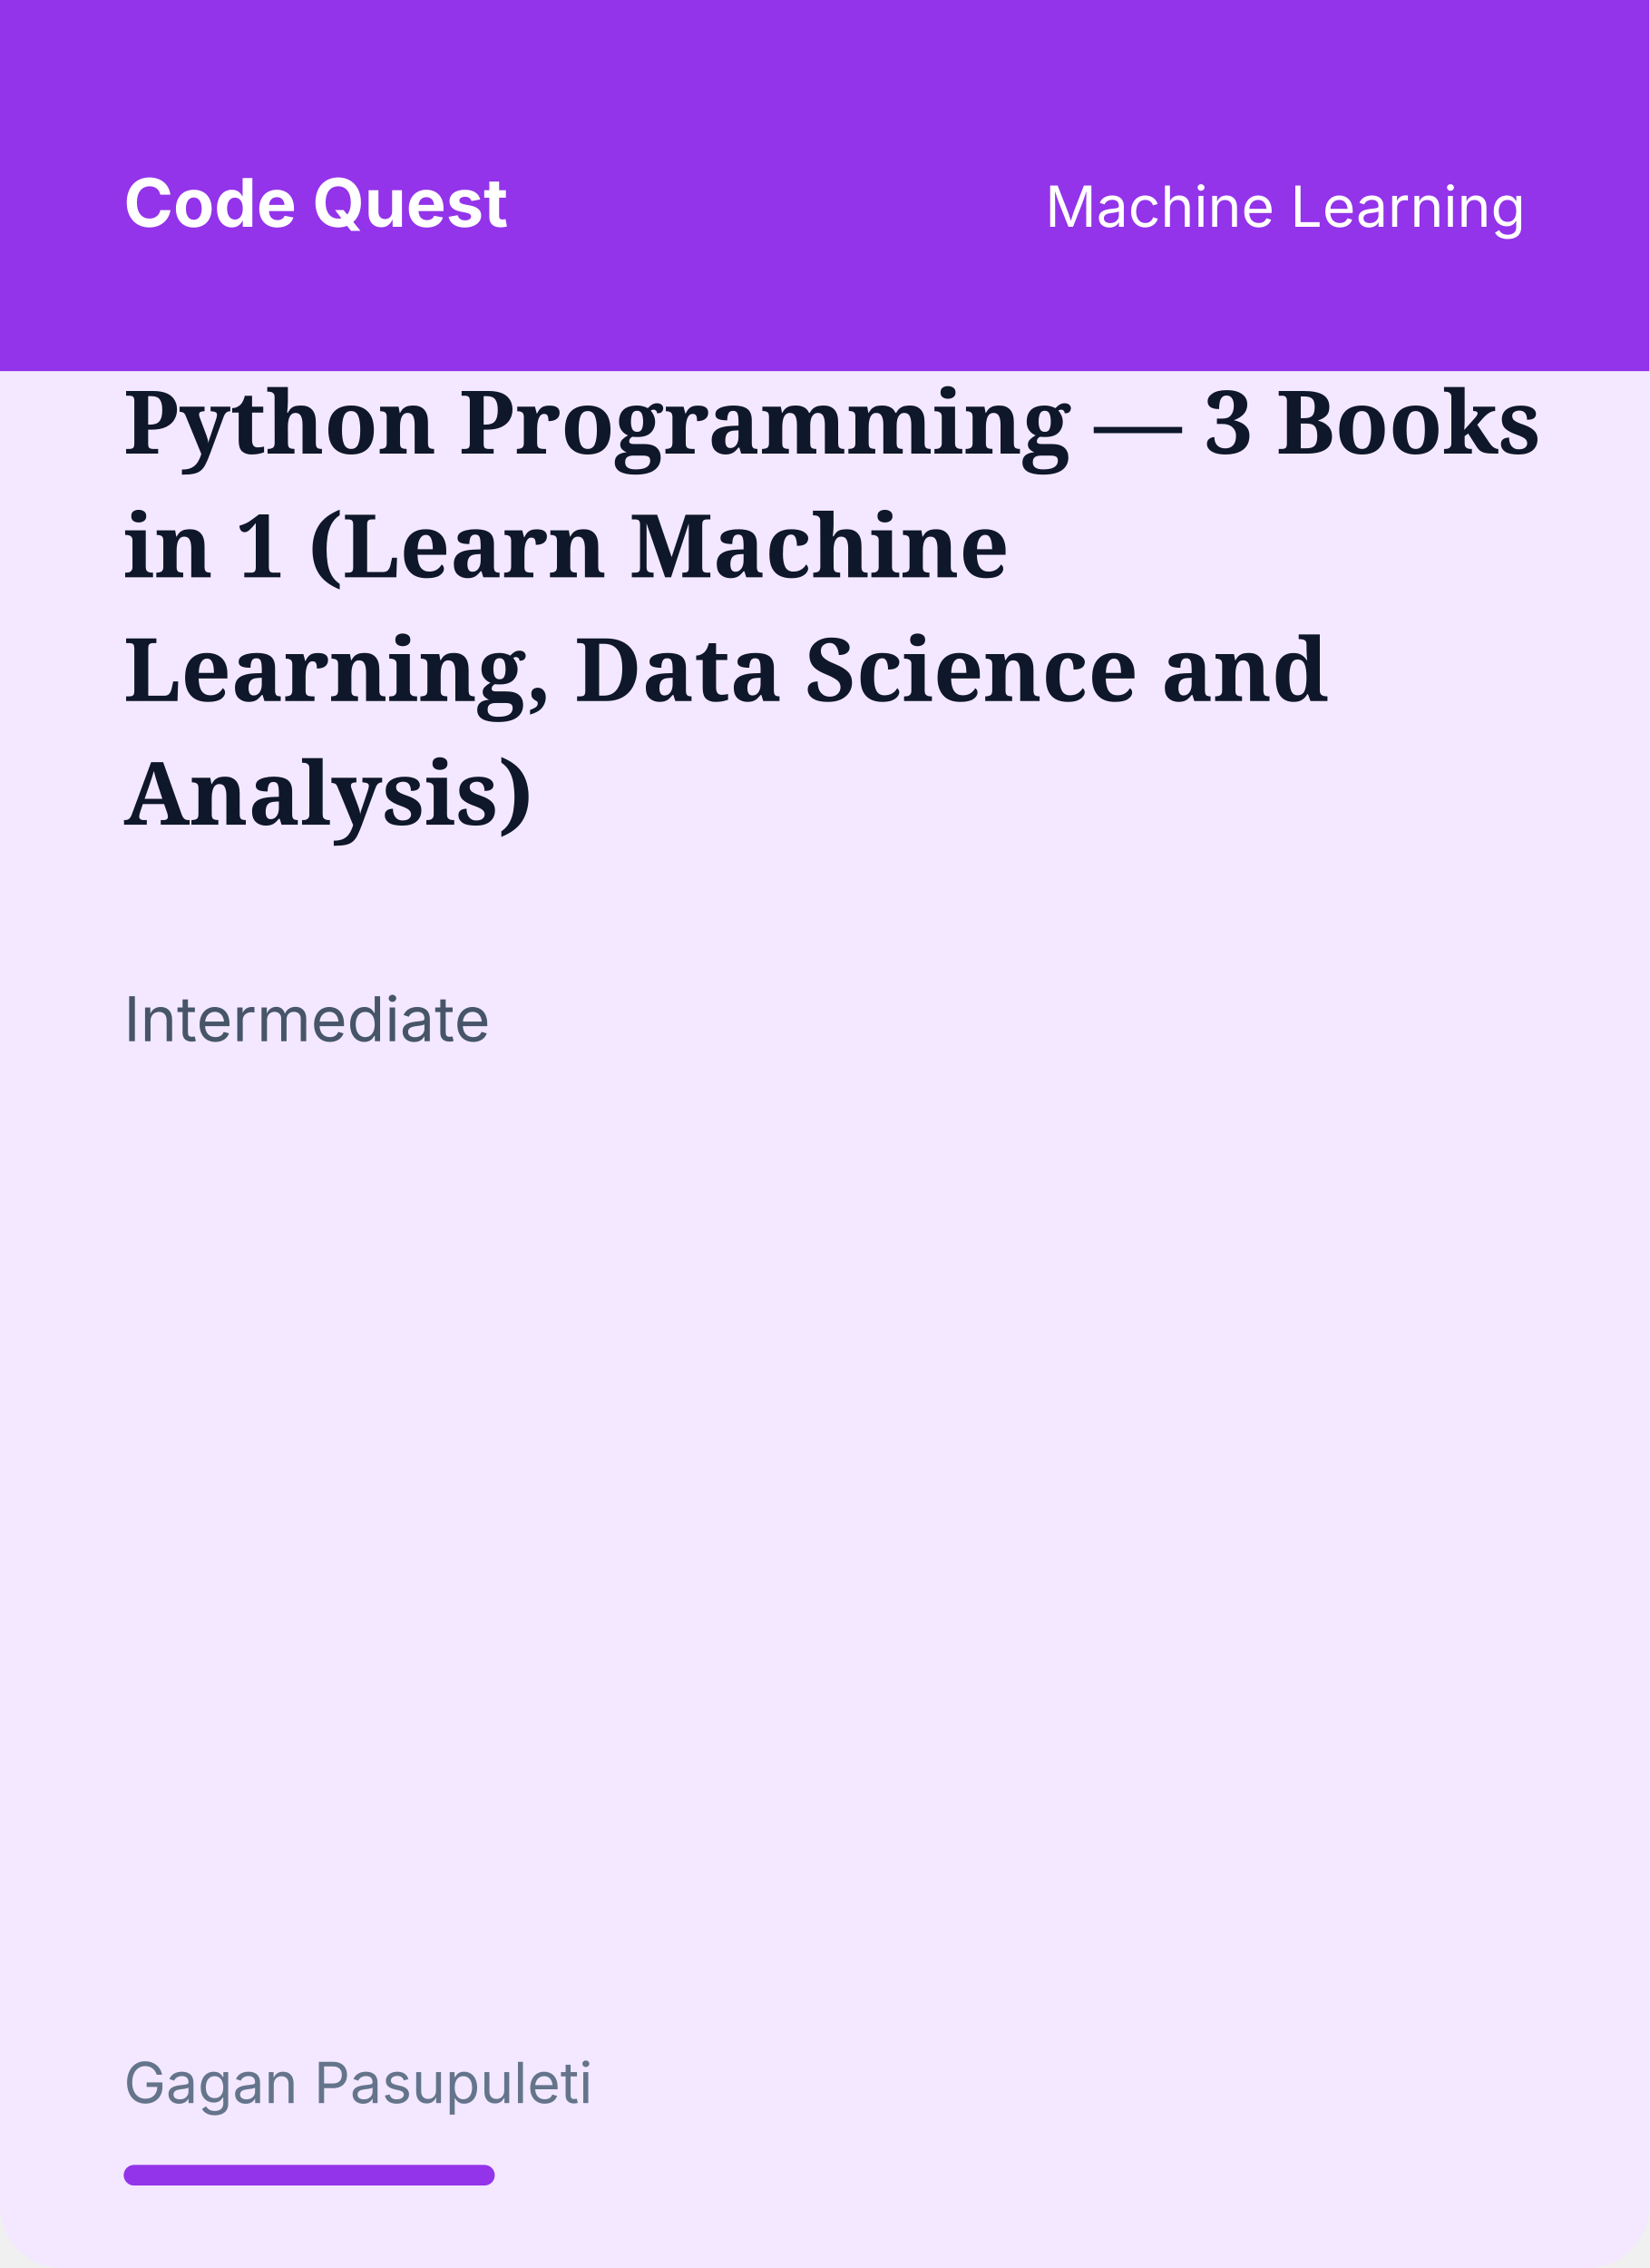
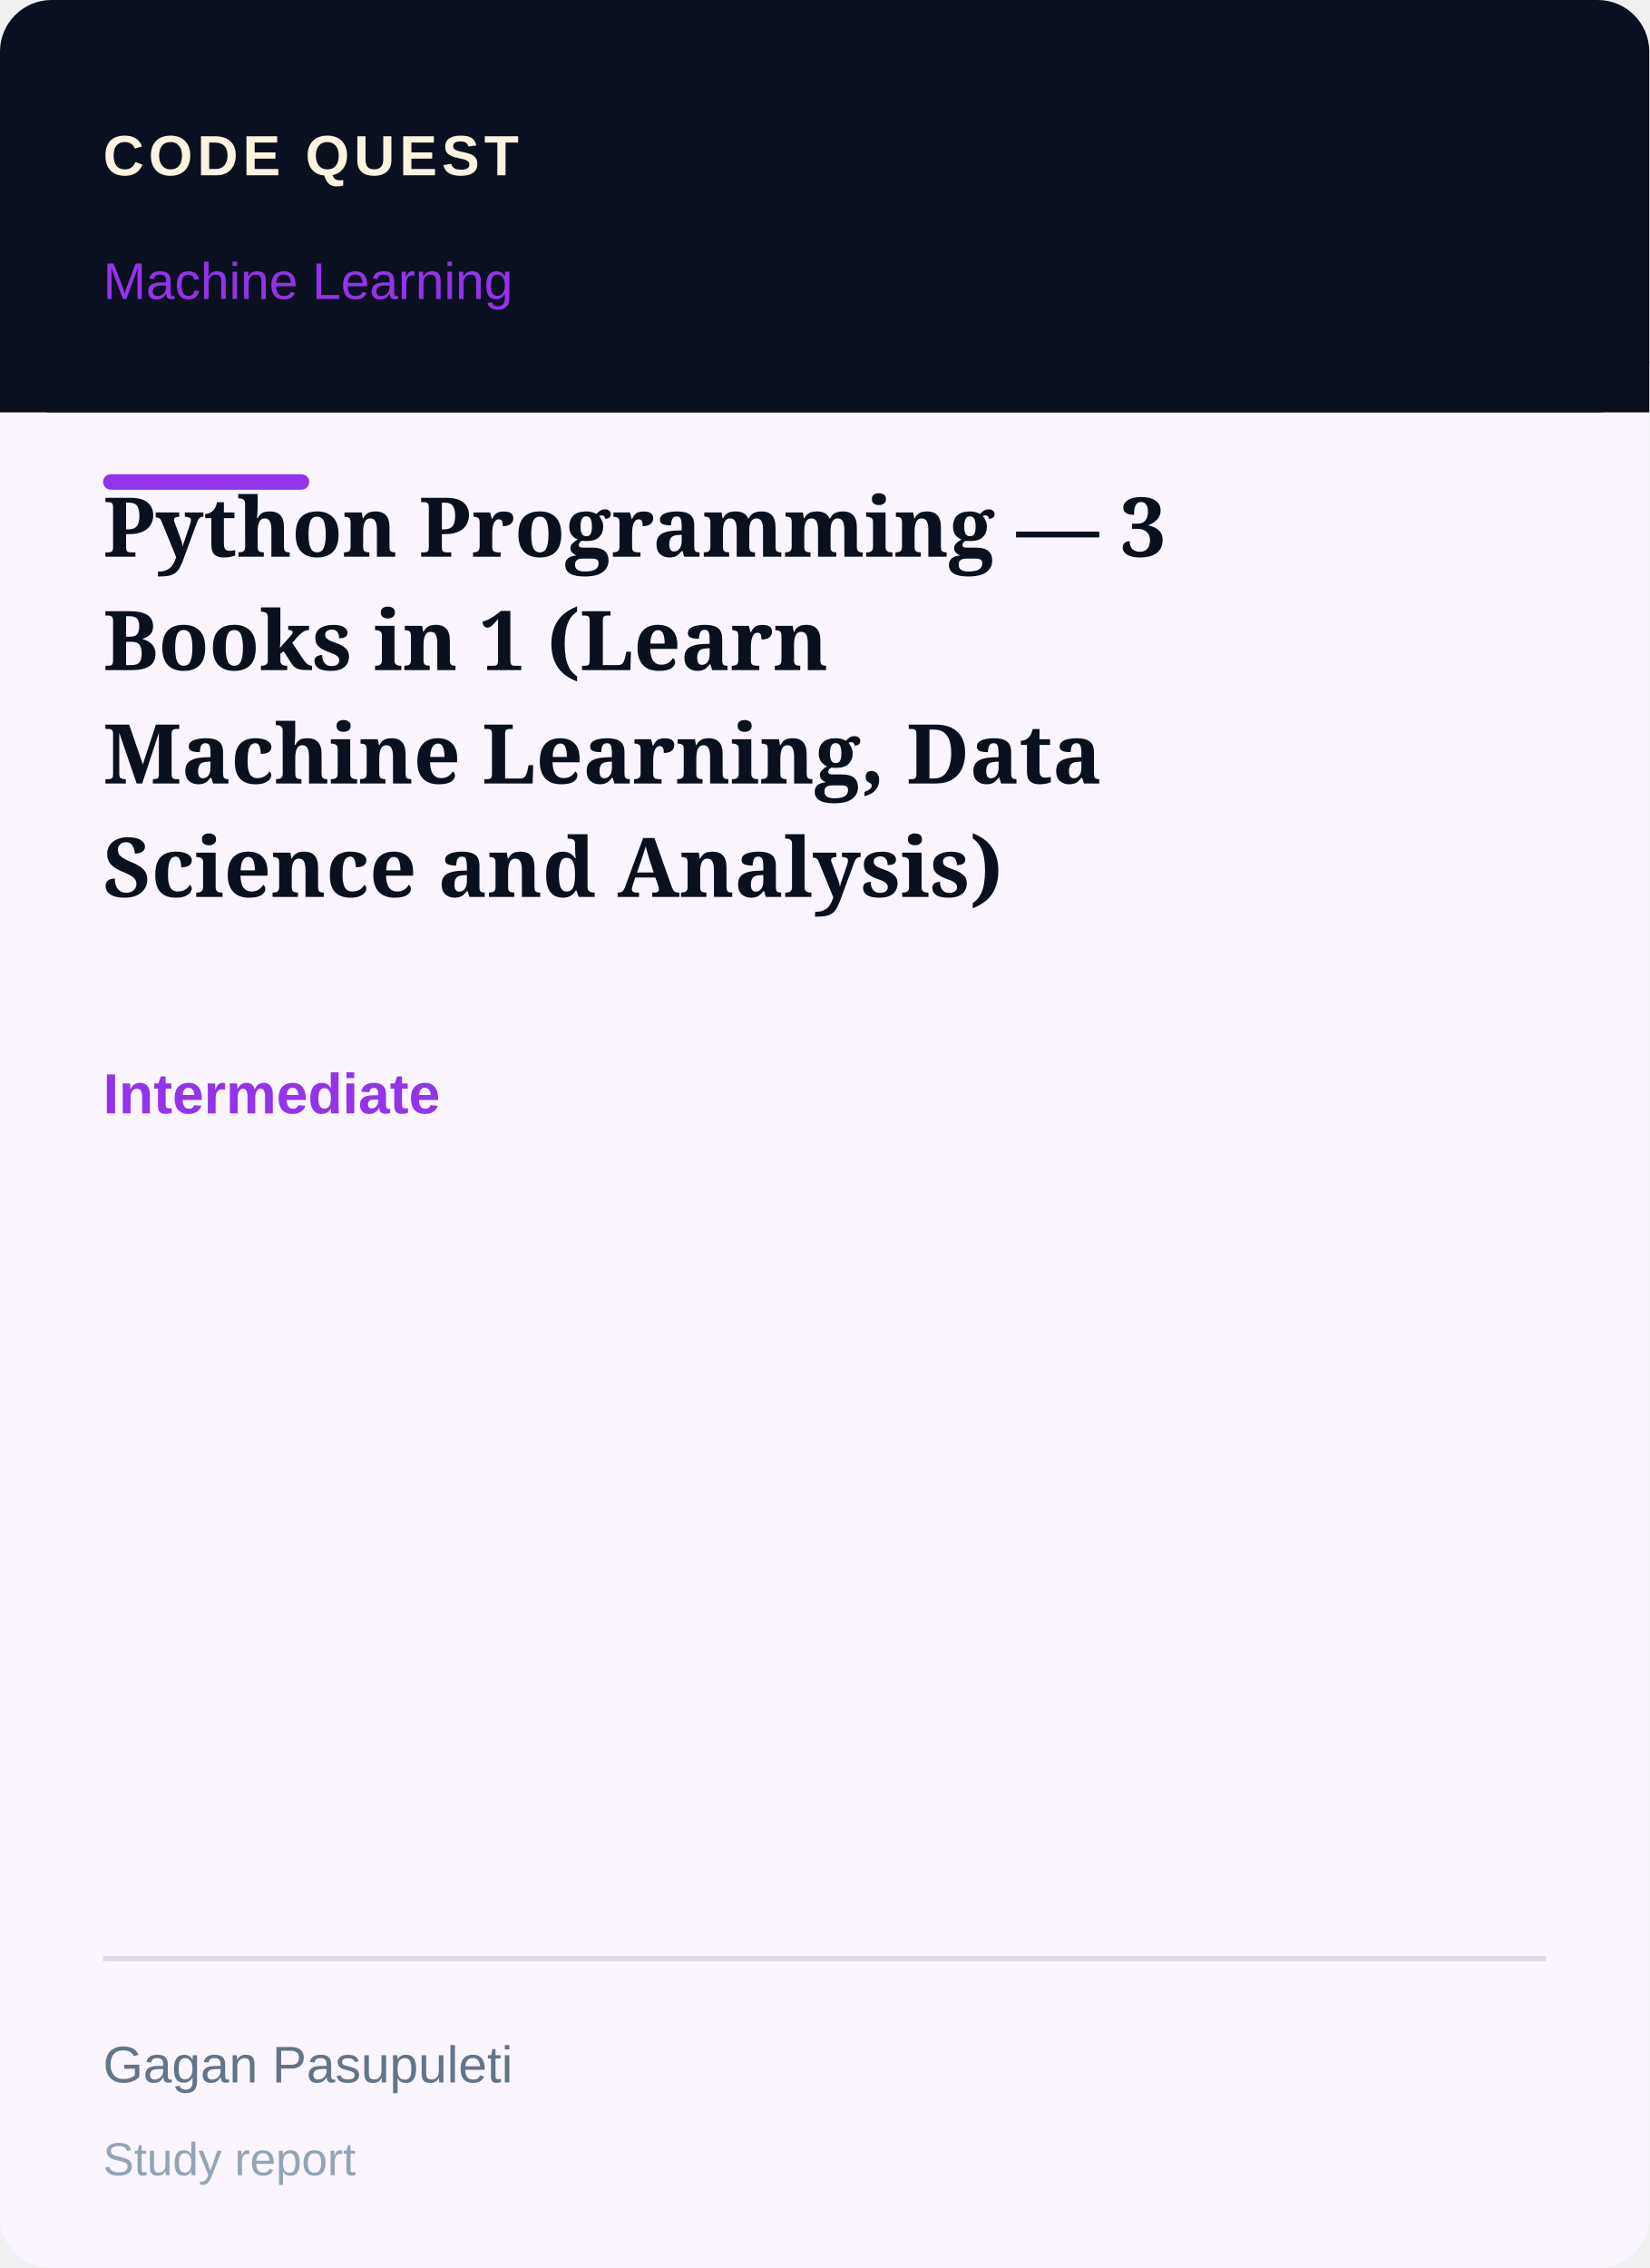
- <svg xmlns="http://www.w3.org/2000/svg" width="320" height="440" viewBox="0 0 320 440" role="img">
-   <rect width="320" height="440" rx="12" fill="#f3e8ff" />
-   <rect width="320" height="72" fill="#9333ea" />
-   <text x="24" y="44" font-family="Inter, Arial, sans-serif" font-size="13" font-weight="700" fill="#ffffff">Code Quest</text>
-   <text x="296" y="44" text-anchor="end" font-family="Inter, Arial, sans-serif" font-size="11" fill="#ffffff">Machine Learning</text>
-   <text x="24" y="88" font-family="Georgia, serif" font-size="17" font-weight="700" fill="#0f172a">Python Programming — 3 Books</text>
-   <text x="24" y="112" font-family="Georgia, serif" font-size="17" font-weight="700" fill="#0f172a">in 1 (Learn Machine</text>
-   <text x="24" y="136" font-family="Georgia, serif" font-size="17" font-weight="700" fill="#0f172a">Learning, Data Science and</text>
-   <text x="24" y="160" font-family="Georgia, serif" font-size="17" font-weight="700" fill="#0f172a">Analysis)</text>
-   <text x="24" y="202" font-family="Inter, Arial, sans-serif" font-size="12" fill="#475569">Intermediate</text>
-   <text x="24" y="408" font-family="Inter, Arial, sans-serif" font-size="11" fill="#64748b">Gagan Pasupuleti</text>
-   <rect x="24" y="420" width="72" height="4" rx="2" fill="#9333ea" />
+ <svg xmlns="http://www.w3.org/2000/svg" width="320" height="440" viewBox="0 0 320 440" role="img" aria-label="Cover">
+   <rect width="320" height="440" rx="10" fill="#FAF5FF" />
+   <rect width="320" height="80" rx="10" fill="#0A1020" />
+   <rect y="70" width="320" height="10" fill="#0A1020" />
+   <text x="20" y="34" font-family="Arial, sans-serif" font-size="11" font-weight="700" letter-spacing="0.08em" fill="#FAF3E0">CODE QUEST</text>
+   <text x="20" y="58" font-family="Arial, sans-serif" font-size="10" fill="#9333EA">Machine Learning</text>
+   <rect x="20" y="92" width="40" height="3" rx="1.5" fill="#9333EA" />
+   <text x="20" y="108" font-family="Georgia, serif" font-size="16" font-weight="700" fill="#0A1020">Python Programming — 3</text>
+   <text x="20" y="130" font-family="Georgia, serif" font-size="16" font-weight="700" fill="#0A1020">Books in 1 (Learn</text>
+   <text x="20" y="152" font-family="Georgia, serif" font-size="16" font-weight="700" fill="#0A1020">Machine Learning, Data</text>
+   <text x="20" y="174" font-family="Georgia, serif" font-size="16" font-weight="700" fill="#0A1020">Science and Analysis)</text>
+   <text x="20" y="216" font-family="Arial, sans-serif" font-size="11" font-weight="600" fill="#9333EA">Intermediate</text>
+   <line x1="20" y1="380" x2="300" y2="380" stroke="#0A1020" stroke-opacity="0.12" stroke-width="1" />
+   <text x="20" y="404" font-family="Arial, sans-serif" font-size="10" fill="#64748B">Gagan Pasupuleti</text>
+   <text x="20" y="422" font-family="Arial, sans-serif" font-size="9" fill="#94A3B8">Study report</text>
</svg>
